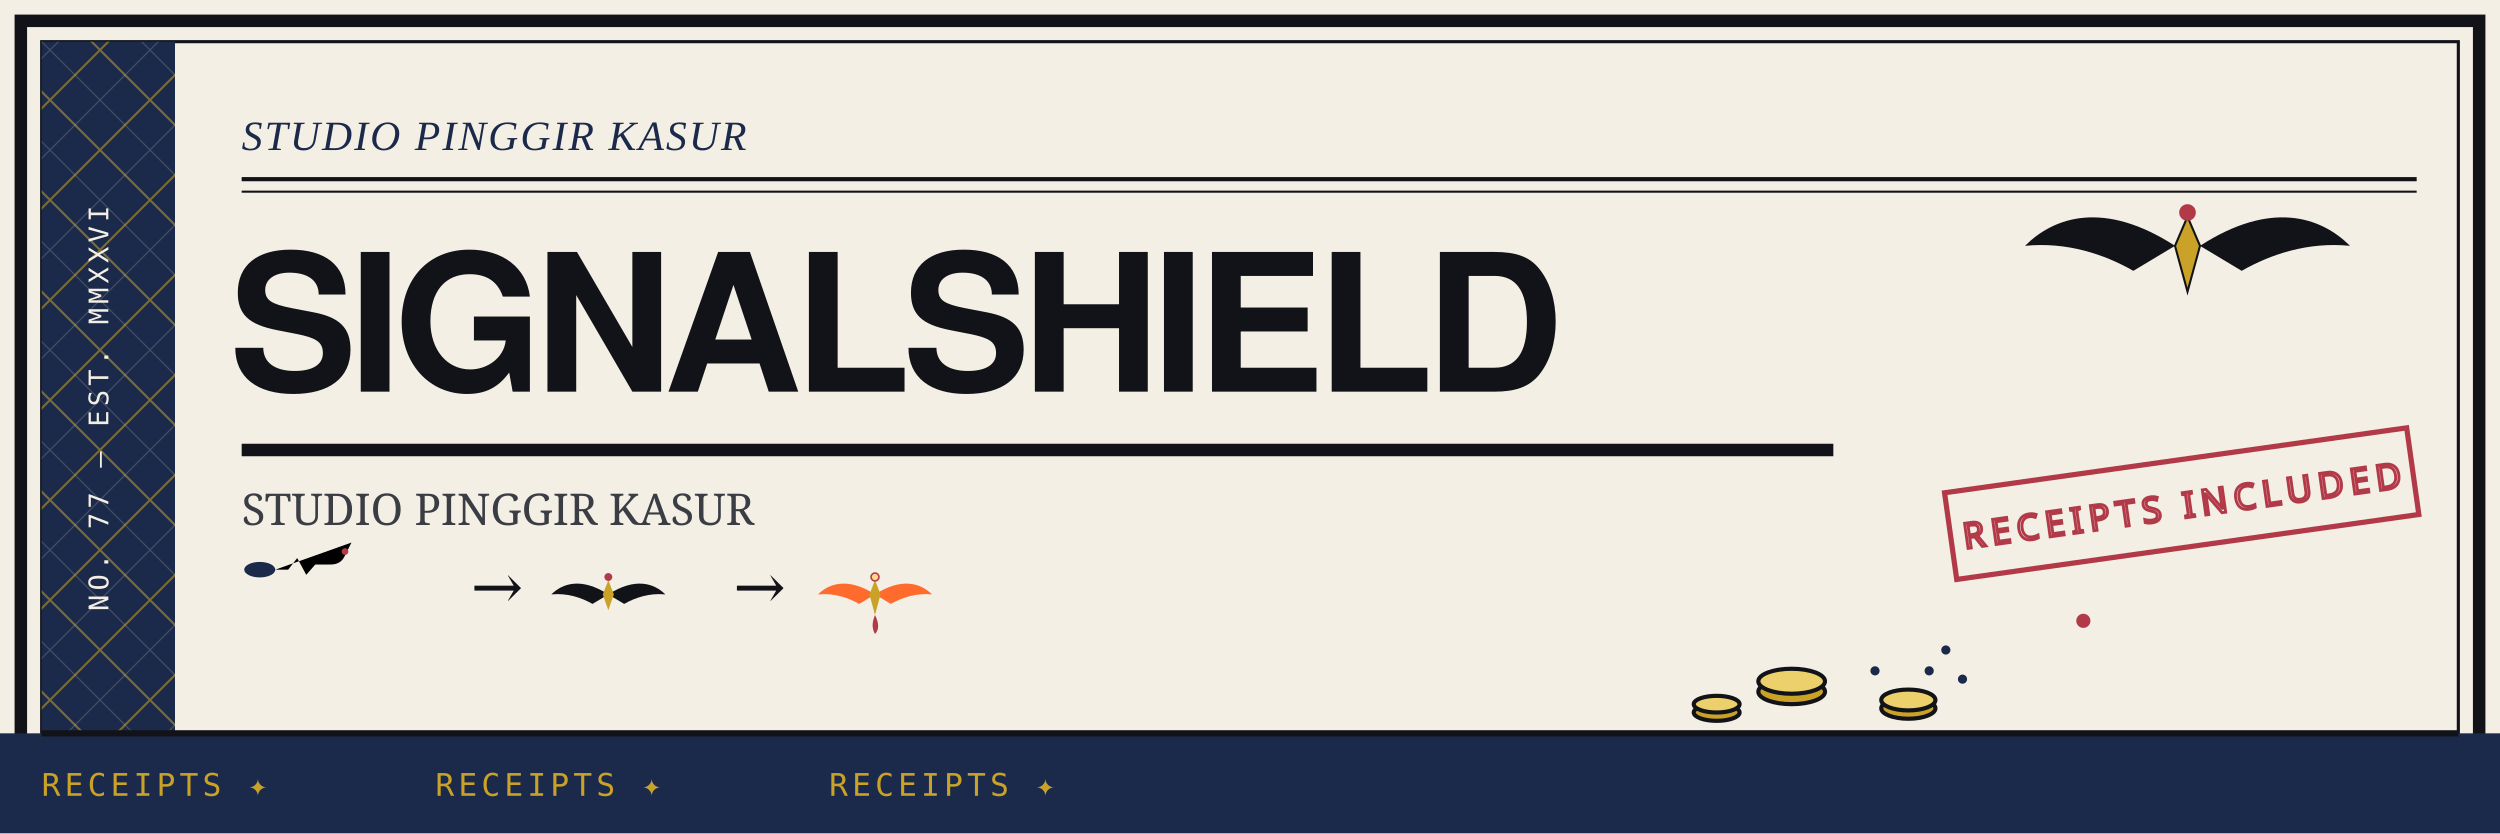
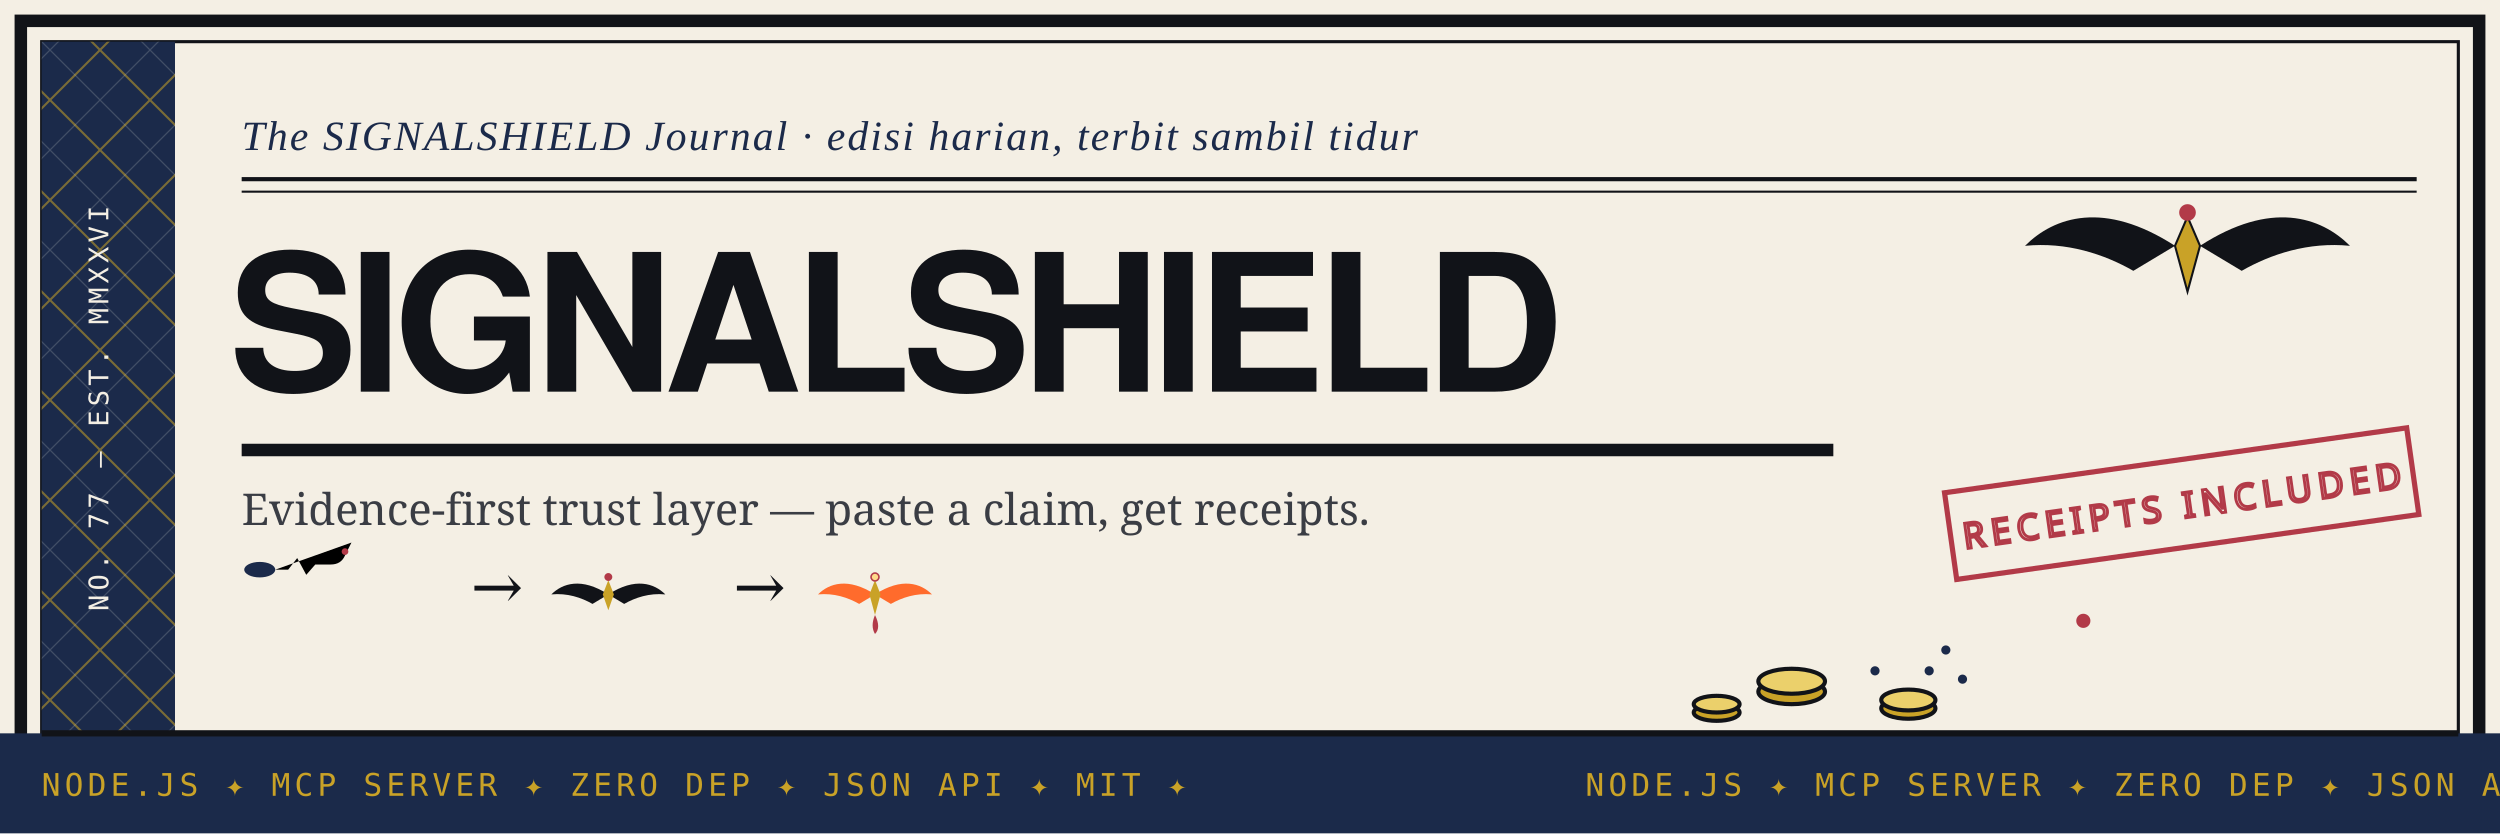
- <svg xmlns="http://www.w3.org/2000/svg" width="1200" height="400" viewBox="0 0 1200 400" role="img" aria-label="SIGNALSHIELD — STUDIO PINGGIR KASUR. STUDIO PINGGIR KASUR">
+ <svg xmlns="http://www.w3.org/2000/svg" width="1200" height="400" viewBox="0 0 1200 400" role="img" aria-label="SIGNALSHIELD — ONAR-77. Evidence-first trust layer — paste a claim, get receipts.">
  <defs>
    <style>
      .paper { fill: #F4EFE4; }
      .hair  { stroke: #111318; fill: none; }
      .kicker { font-family: Georgia, "Times New Roman", serif; font-style: italic;
                font-size: 20px; letter-spacing: 1px; fill: #1B2A4A; }
      .title { font-family: "Arial Black", "Helvetica Neue", Impact, sans-serif;
                font-weight: 900; font-size: 92px; letter-spacing: -4px; fill: #111318; }
      .sub   { font-family: Georgia, serif; font-size: 21px; fill: #3a3d44; }
      .mono  { font-family: ui-monospace, Menlo, monospace; font-size: 13px;
                letter-spacing: 2px; fill: #1B2A4A; }
      .arr   { font-family: Georgia, serif; font-size: 30px; fill: #111318; }
      .stamp { font-family: "Arial Black", Impact, sans-serif; font-size: 17px;
                letter-spacing: 3px; fill: none; stroke: #B23A48; stroke-width: 1.4; }
      .ticker{ font-family: ui-monospace, Menlo, monospace; font-size: 15px;
                letter-spacing: 2px; fill: #C9A227; }
      /* — animations (CSS keyframes run inside GitHub's img render) — */
      @keyframes blink { 0%,49% {opacity:1} 50%,100% {opacity:0} }
      @keyframes rise  { 0%,100% {transform:translateY(0)} 50% {transform:translateY(-14px)} }
      @keyframes flapL { 0%,100% {transform:rotate(0deg)} 50% {transform:rotate(-16deg)} }
      @keyframes flapR { 0%,100% {transform:rotate(0deg)} 50% {transform:rotate(16deg)} }
-       @keyframes scroll { 0% {transform:translateX(0)} 100% {transform:translateX(-189px)} }
+       @keyframes scroll { 0% {transform:translateX(0)} 100% {transform:translateX(-741px)} }
      @keyframes wig   { 0%,100% {transform:rotate(-2deg)} 50% {transform:rotate(2deg)} }
      @keyframes draw  { to {stroke-dashoffset: 0;} }
      .cursor { animation: blink 1.1s steps(1) infinite; }
      @keyframes sting { 0%,70%,100% {rotate:0deg} 80% {rotate:-8deg} 90% {rotate:4deg} }
      @keyframes flap  { 0%,100% {scale:1 1} 50% {scale:1 .72} }
      @keyframes rise  { 0%,100% {translate:0 0} 50% {translate:0 -6px} }
      @keyframes chase { 0%,55%,100% {opacity:.25} 25% {opacity:1} }
      .scorp2,.eagle2,.phx2 { transform-box: fill-box; }
      .scorp2 { transform-origin: 20% 80%; animation: sting 3s ease-in-out infinite; }
      .eagle2 { transform-origin: center; animation: flap 1.9s ease-in-out infinite; }
      .phx2   { transform-origin: center bottom; animation: flap 1.5s ease-in-out infinite, rise 3.2s ease-in-out infinite; }
      .arr2   { animation: chase 2.4s linear infinite; }
      .arr2b  { animation-delay: .5s; }
      .phoenix { transform-origin: 1050px 118px; animation: rise 3.2s ease-in-out infinite; }
      .wL { transform-origin: 1044px 118px; animation: flapL 1.6s ease-in-out infinite; }
      .wR { transform-origin: 1056px 118px; animation: flapR 1.6s ease-in-out infinite; }
      .tape  { animation: scroll 12s linear infinite; }
      .scorp { stroke-dasharray: 220; stroke-dashoffset: 220;
               animation: draw 4s ease-out 0.4s forwards; }
      .coin  { transform-box: fill-box; transform-origin: center; animation: wig 2.4s ease-in-out infinite; }
      .coin2 { animation-delay: .6s; } .coin3 { animation-delay: 1.2s; }
    </style>
    <pattern id="argyle" width="48" height="48" patternUnits="userSpaceOnUse">
      <rect width="48" height="48" fill="#1B2A4A" />
      <path d="M24 0 L48 24 L24 48 L0 24 Z" fill="none" stroke="#C9A227" stroke-width="1" opacity=".55" />
      <path d="M0 0 L48 48 M48 0 L0 48" stroke="#F4EFE4" stroke-width=".6" opacity=".18" />
    </pattern>
    <clipPath id="tapeclip">
      <rect x="0" y="352" width="1200" height="48" />
    </clipPath>
  </defs>
  <rect width="1200" height="400" class="paper" />
  <rect x="10" y="10" width="1180" height="380" class="hair" stroke-width="6" />
  <rect x="20" y="20" width="1160" height="360" class="hair" stroke-width="1.5" />
  <rect x="20" y="20" width="64" height="332" fill="url(#argyle)" />
  <text x="52" y="196" transform="rotate(-90 52 196)" text-anchor="middle" class="mono" style="fill:#F4EFE4">NO. 77 — EST. MMXXVI</text>
-   <text x="116" y="72" class="kicker">STUDIO PINGGIR KASUR</text>
+   <text x="116" y="72" class="kicker">The SIGNALSHIELD Journal · edisi harian, terbit sambil tidur</text>
  <line x1="116" y1="86" x2="1160" y2="86" class="hair" stroke-width="2" />
  <line x1="116" y1="92" x2="1160" y2="92" class="hair" stroke-width="1" />
  <text x="110" y="188" class="title">SIGNALSHIELD</text>
  <line x1="116" y1="216" x2="880" y2="216" class="hair" stroke-width="6" />
-   <text x="116" y="252" class="sub">STUDIO PINGGIR KASUR</text>
+   <text x="116" y="252" class="sub">Evidence-first trust layer — paste a claim, get receipts.</text>
  <g class="scorp2" transform="translate(116,266) scale(.62)"> fill="none" stroke="#1B2A4A" stroke-width="3.4" stroke-linecap="round"&gt;
    <ellipse cx="14" cy="12" rx="12" ry="6" fill="#1B2A4A" stroke="none" />
    <path d="M26 12 h10 l7 -9 l7 13 l7 -8 h12 q8 0 11 -7 l5 -10" />
    <circle cx="80" cy="-2" r="2.6" fill="#B23A48" stroke="none" />
    <path d="M-2 20 l-8 8 M6 22 l-3 9 M16 21 l3 9 M26 19 l8 8" />
  </g>
  <text x="226" y="292" class="arr arr2">→</text>
  <g class="eagle2" transform="translate(292,280) scale(.38)">
    <path d="M0 14 C-34 -8 -58 0 -72 14 C-52 12 -34 18 -20 26 Z" fill="#111318" />
    <path d="M0 14 C34 -8 58 0 72 14 C52 12 34 18 20 26 Z" fill="#111318" />
    <path d="M0 -4 L7 14 L0 34 L-7 14 Z" fill="#C9A227" />
    <circle cx="0" cy="-8" r="5" fill="#B23A48" />
  </g>
  <text x="352" y="292" class="arr arr2 arr2b">→</text>
  <g class="phx2" transform="translate(420,280) scale(.38)">
    <path d="M0 14 C-34 -8 -58 0 -72 14 C-52 12 -34 18 -20 26 Z" fill="#FF6B2C" />
    <path d="M0 14 C34 -8 58 0 72 14 C52 12 34 18 20 26 Z" fill="#FF6B2C" />
    <path d="M0 -4 L7 14 L0 40 L-7 14 Z" fill="#C9A227" />
    <path d="M0 40 q-6 14 0 24 q8 -8 0 -24" fill="#B23A48" stroke="none" />
    <circle cx="0" cy="-8" r="5" fill="#FFD98A" stroke="#B23A48" stroke-width="2" />
  </g>
  <g transform="rotate(-8 1010 250)">
    <rect x="936" y="226" width="224" height="42" fill="none" stroke="#B23A48" stroke-width="2.5" />
    <text x="1048" y="254" text-anchor="middle" class="stamp">RECEIPTS INCLUDED</text>
  </g>
  <g class="phoenix">
    <g class="wL">
      <path d="M1044 118 C1010 96 986 104 972 118 C992 116 1010 122 1024 130 Z" fill="#111318" />
    </g>
    <g class="wR">
      <path d="M1056 118 C1090 96 1114 104 1128 118 C1108 116 1090 122 1076 130 Z" fill="#111318" />
    </g>
    <path d="M1050 104 L1056 118 L1050 140 L1044 118 Z" fill="#C9A227" stroke="#111318" />
    <circle cx="1050" cy="102" r="4" fill="#B23A48" />
  </g>
  <g class="scorp" stroke="#1B2A4A" stroke-width="2" fill="none" stroke-linecap="round">
    <path d="M900 322 h26 l8 -10 l8 14 l8 -8 h30 q10 0 14 -8 l6 -12" />
  </g>
  <g fill="#B23A48">
    <circle cx="1000" cy="298" r="3.4" />
  </g>
  <g fill="#1B2A4A">
    <circle cx="900" cy="322" r="2.2" />
    <circle cx="926" cy="322" r="2.2" />
    <circle cx="934" cy="312" r="2.2" />
    <circle cx="942" cy="326" r="2.2" />
  </g>
  <g stroke="#111318" stroke-width="2">
    <g class="coin">
      <ellipse cx="860" cy="332" rx="16" ry="6" fill="#C9A227" />
      <ellipse cx="860" cy="327" rx="16" ry="6" fill="#EBD06B" />
    </g>
    <g class="coin coin2">
      <ellipse cx="916" cy="340" rx="13" ry="5" fill="#C9A227" />
      <ellipse cx="916" cy="336" rx="13" ry="5" fill="#EBD06B" />
    </g>
    <g class="coin coin3">
      <ellipse cx="824" cy="342" rx="11" ry="4" fill="#C9A227" />
      <ellipse cx="824" cy="338" rx="11" ry="4" fill="#EBD06B" />
    </g>
  </g>
  <g clip-path="url(#tapeclip)">
    <rect x="0" y="352" width="1200" height="48" fill="#1B2A4A" />
    <g class="tape">
-       <text x="20" y="382" class="ticker">RECEIPTS  ✦  </text>
-       <text x="209" y="382" class="ticker">RECEIPTS  ✦  </text>
-       <text x="398" y="382" class="ticker">RECEIPTS  ✦  </text>
+       <text x="20" y="382" class="ticker">NODE.JS  ✦  MCP SERVER  ✦  ZERO DEP  ✦  JSON API  ✦  MIT  ✦  </text>
+       <text x="761" y="382" class="ticker">NODE.JS  ✦  MCP SERVER  ✦  ZERO DEP  ✦  JSON API  ✦  MIT  ✦  </text>
+       <text x="1502" y="382" class="ticker">NODE.JS  ✦  MCP SERVER  ✦  ZERO DEP  ✦  JSON API  ✦  MIT  ✦  </text>
    </g>
  </g>
  <line x1="20" y1="352" x2="1180" y2="352" stroke="#111318" stroke-width="3" />
</svg>
